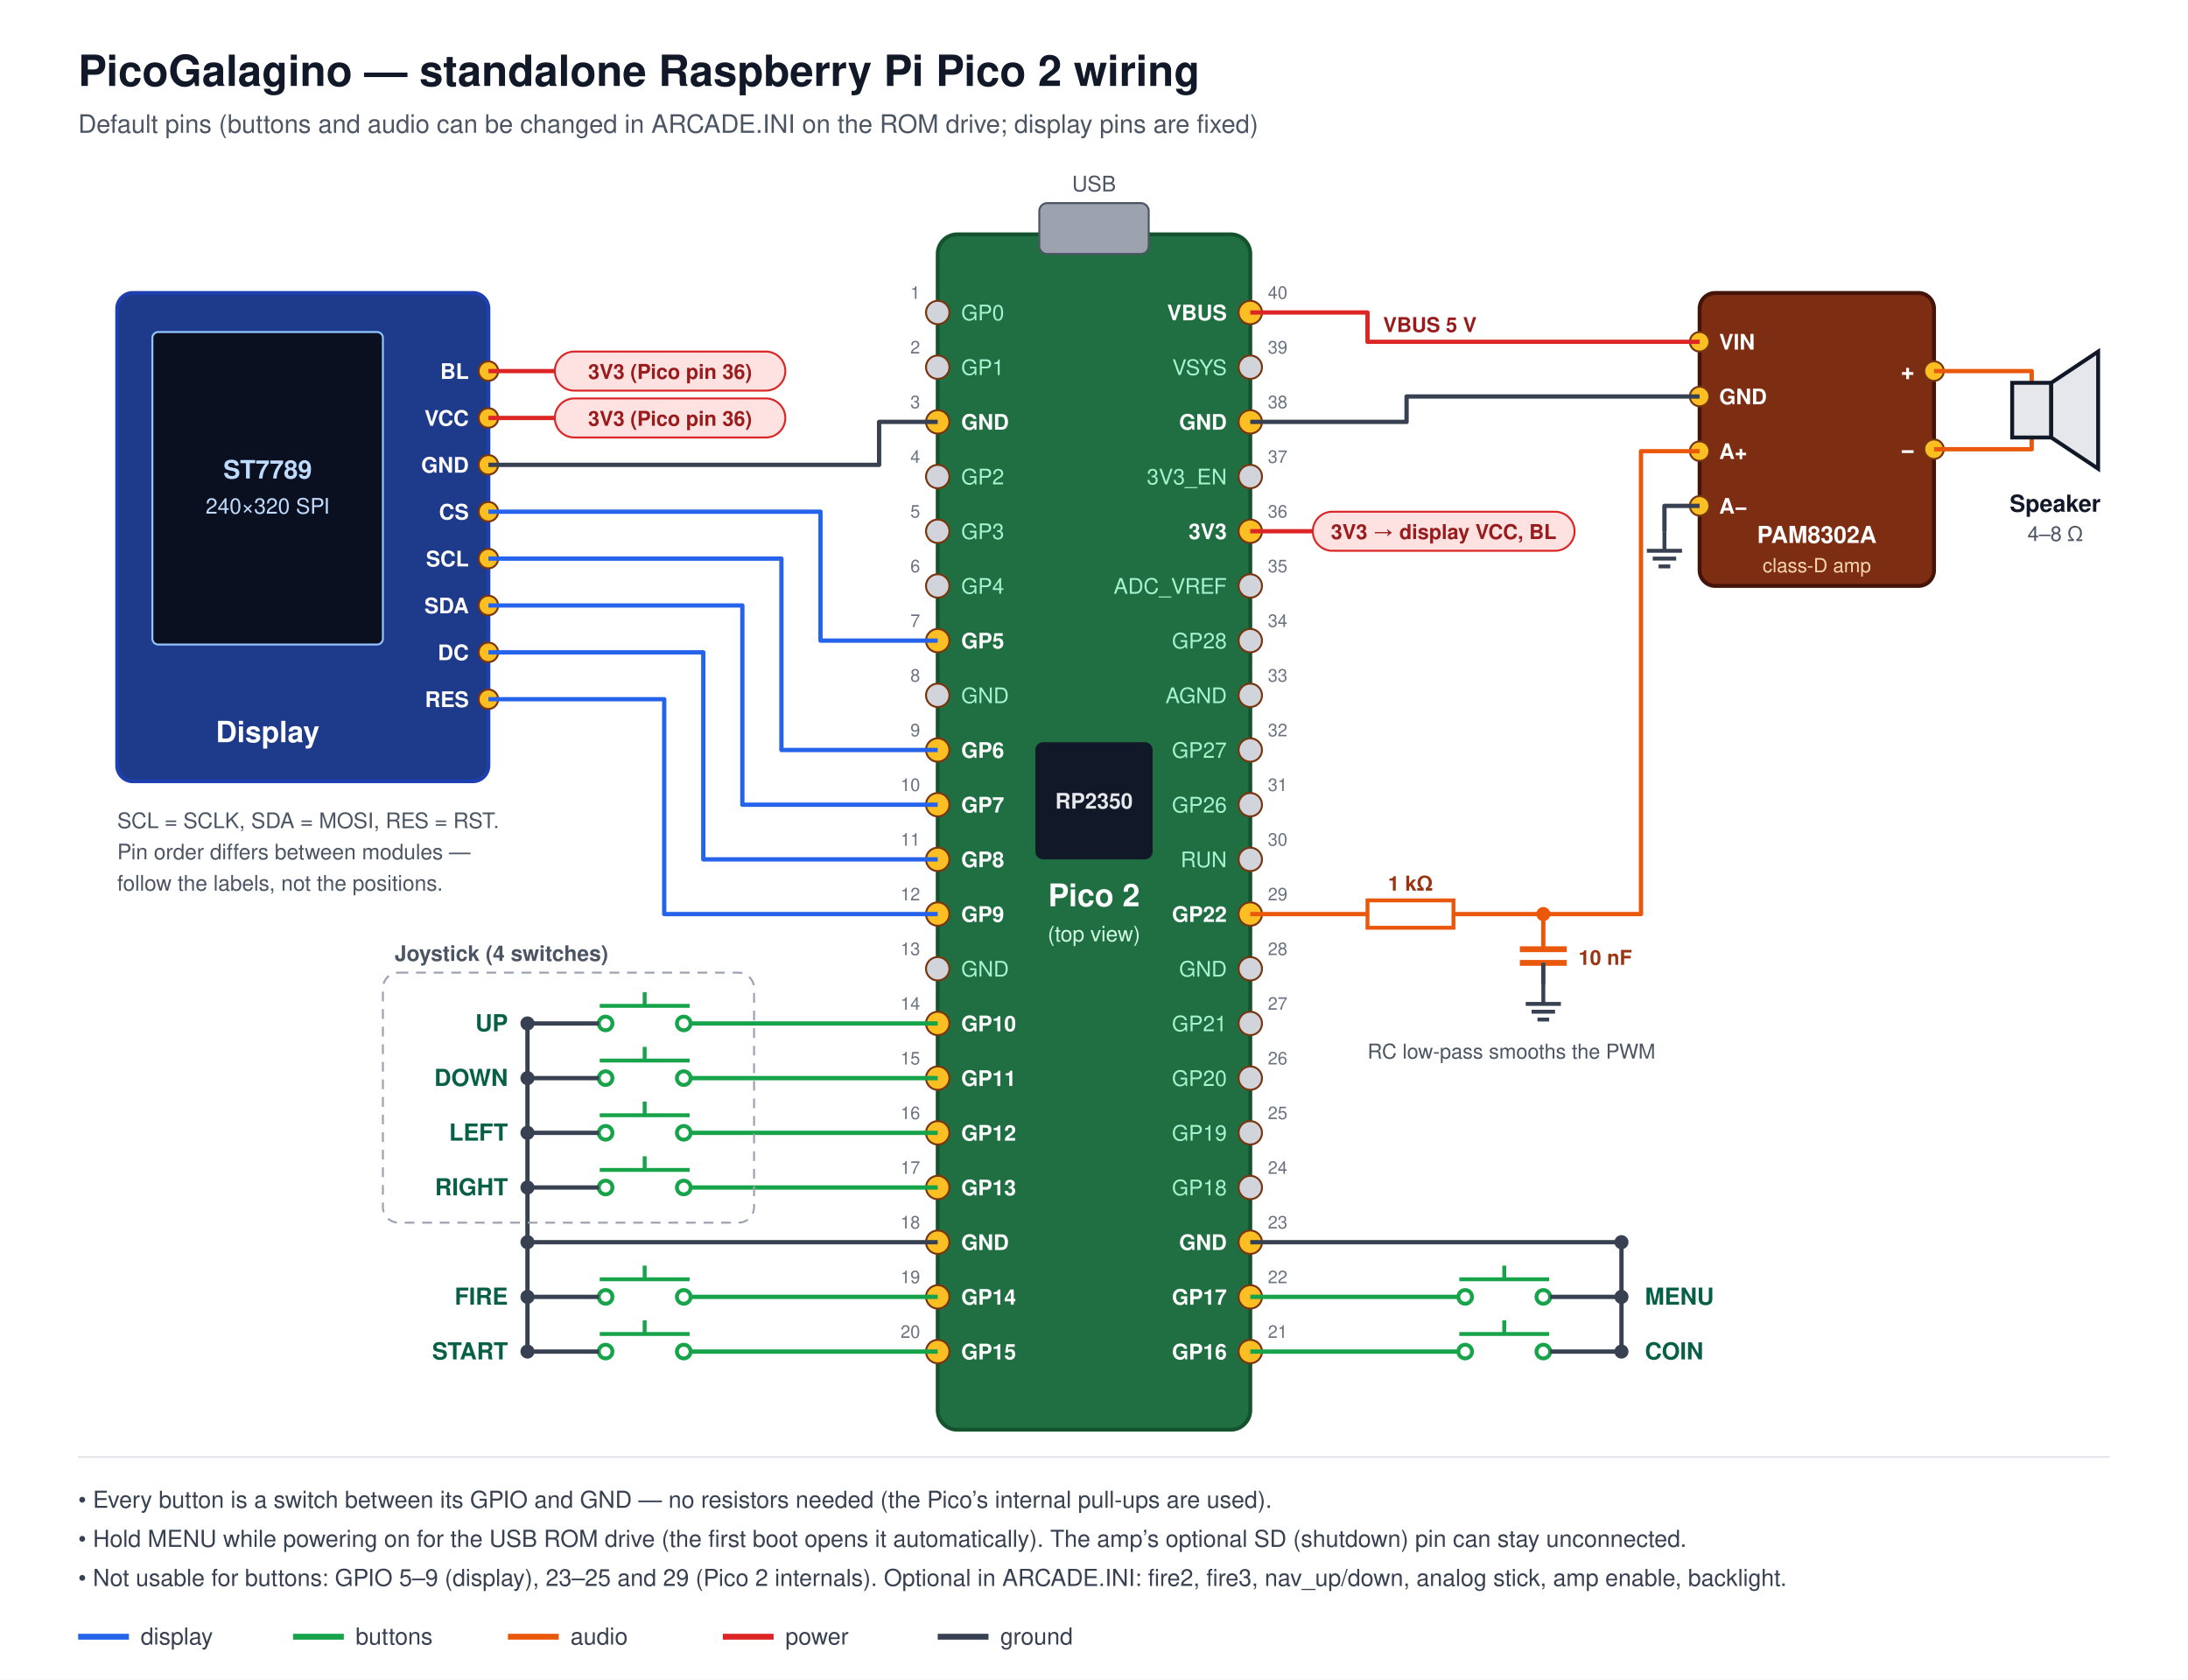
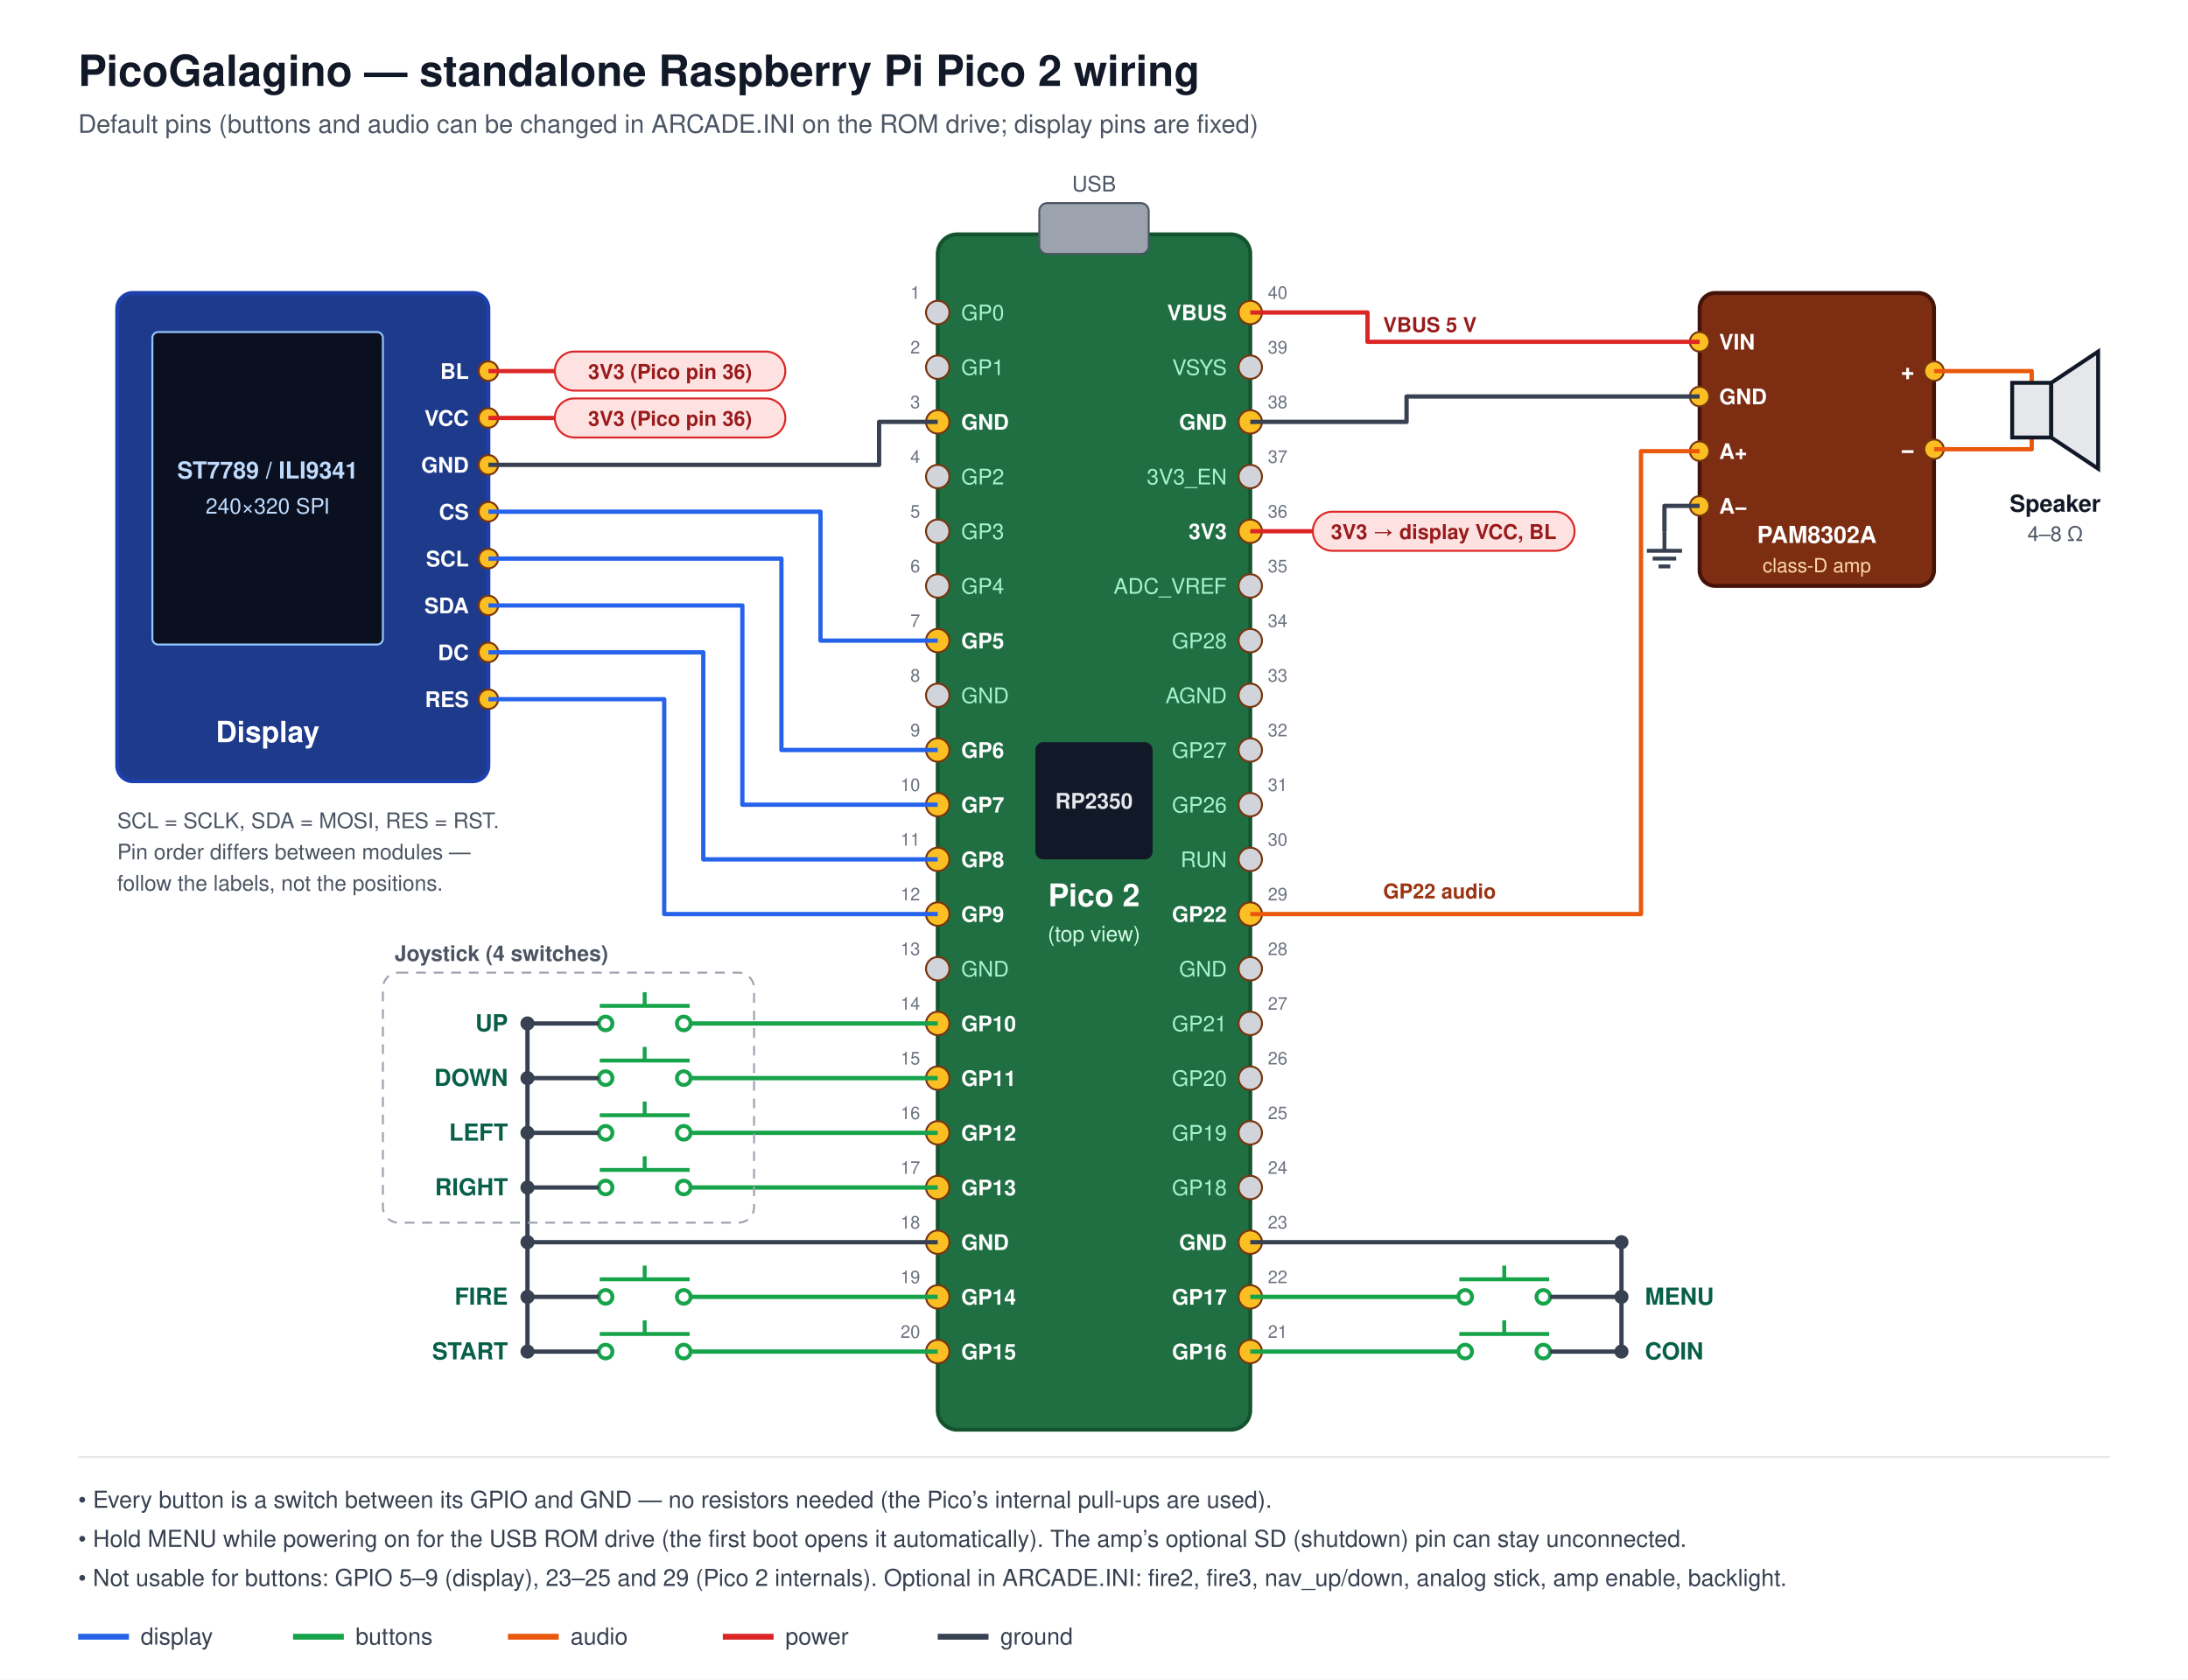
<svg xmlns="http://www.w3.org/2000/svg" viewBox="0 0 1120 860" width="1120" height="860" font-family="Segoe UI, Helvetica, Arial, sans-serif">
  <rect width="1120" height="860" fill="#ffffff" />
  <text x="40" y="44" font-size="22" text-anchor="start" fill="#111827" font-weight="700">PicoGalagino — standalone Raspberry Pi Pico 2 wiring</text>
  <text x="40" y="68" font-size="13" text-anchor="start" fill="#4b5563" font-weight="400">Default pins (buttons and audio can be changed in ARCADE.INI on the ROM drive; display pins are fixed)</text>
  <rect x="480" y="120" width="160" height="612" rx="10" fill="#1f6f43" stroke="#14532d" stroke-width="2" />
  <rect x="532" y="104" width="56" height="26" rx="4" fill="#9ca3af" stroke="#4b5563" />
  <text x="560" y="98" font-size="11" text-anchor="middle" fill="#4b5563" font-weight="400">USB</text>
  <rect x="530" y="380" width="60" height="60" rx="4" fill="#111827" />
  <text x="560" y="414" font-size="11" text-anchor="middle" fill="#e5e7eb" font-weight="600">RP2350</text>
  <text x="560" y="464" font-size="16" text-anchor="middle" fill="#ffffff" font-weight="700">Pico 2</text>
  <text x="560" y="482" font-size="11" text-anchor="middle" fill="#d1fae5" font-weight="400">(top view)</text>
  <circle cx="480" cy="160" r="6" fill="#d1d5db" stroke="#78350f" stroke-width="1" />
  <text x="492" y="164" font-size="11" text-anchor="start" fill="#a7f3d0" font-weight="400">GP0</text>
  <text x="471" y="153" font-size="9" text-anchor="end" fill="#6b7280" font-weight="400">1</text>
  <circle cx="480" cy="188" r="6" fill="#d1d5db" stroke="#78350f" stroke-width="1" />
  <text x="492" y="192" font-size="11" text-anchor="start" fill="#a7f3d0" font-weight="400">GP1</text>
  <text x="471" y="181" font-size="9" text-anchor="end" fill="#6b7280" font-weight="400">2</text>
  <circle cx="480" cy="216" r="6" fill="#fbbf24" stroke="#78350f" stroke-width="1" />
  <text x="492" y="220" font-size="11" text-anchor="start" fill="#ffffff" font-weight="600">GND</text>
  <text x="471" y="209" font-size="9" text-anchor="end" fill="#6b7280" font-weight="400">3</text>
  <circle cx="480" cy="244" r="6" fill="#d1d5db" stroke="#78350f" stroke-width="1" />
  <text x="492" y="248" font-size="11" text-anchor="start" fill="#a7f3d0" font-weight="400">GP2</text>
  <text x="471" y="237" font-size="9" text-anchor="end" fill="#6b7280" font-weight="400">4</text>
  <circle cx="480" cy="272" r="6" fill="#d1d5db" stroke="#78350f" stroke-width="1" />
  <text x="492" y="276" font-size="11" text-anchor="start" fill="#a7f3d0" font-weight="400">GP3</text>
  <text x="471" y="265" font-size="9" text-anchor="end" fill="#6b7280" font-weight="400">5</text>
  <circle cx="480" cy="300" r="6" fill="#d1d5db" stroke="#78350f" stroke-width="1" />
  <text x="492" y="304" font-size="11" text-anchor="start" fill="#a7f3d0" font-weight="400">GP4</text>
  <text x="471" y="293" font-size="9" text-anchor="end" fill="#6b7280" font-weight="400">6</text>
  <circle cx="480" cy="328" r="6" fill="#fbbf24" stroke="#78350f" stroke-width="1" />
  <text x="492" y="332" font-size="11" text-anchor="start" fill="#ffffff" font-weight="600">GP5</text>
  <text x="471" y="321" font-size="9" text-anchor="end" fill="#6b7280" font-weight="400">7</text>
  <circle cx="480" cy="356" r="6" fill="#d1d5db" stroke="#78350f" stroke-width="1" />
  <text x="492" y="360" font-size="11" text-anchor="start" fill="#a7f3d0" font-weight="400">GND</text>
  <text x="471" y="349" font-size="9" text-anchor="end" fill="#6b7280" font-weight="400">8</text>
  <circle cx="480" cy="384" r="6" fill="#fbbf24" stroke="#78350f" stroke-width="1" />
  <text x="492" y="388" font-size="11" text-anchor="start" fill="#ffffff" font-weight="600">GP6</text>
  <text x="471" y="377" font-size="9" text-anchor="end" fill="#6b7280" font-weight="400">9</text>
  <circle cx="480" cy="412" r="6" fill="#fbbf24" stroke="#78350f" stroke-width="1" />
  <text x="492" y="416" font-size="11" text-anchor="start" fill="#ffffff" font-weight="600">GP7</text>
  <text x="471" y="405" font-size="9" text-anchor="end" fill="#6b7280" font-weight="400">10</text>
  <circle cx="480" cy="440" r="6" fill="#fbbf24" stroke="#78350f" stroke-width="1" />
  <text x="492" y="444" font-size="11" text-anchor="start" fill="#ffffff" font-weight="600">GP8</text>
  <text x="471" y="433" font-size="9" text-anchor="end" fill="#6b7280" font-weight="400">11</text>
  <circle cx="480" cy="468" r="6" fill="#fbbf24" stroke="#78350f" stroke-width="1" />
  <text x="492" y="472" font-size="11" text-anchor="start" fill="#ffffff" font-weight="600">GP9</text>
  <text x="471" y="461" font-size="9" text-anchor="end" fill="#6b7280" font-weight="400">12</text>
  <circle cx="480" cy="496" r="6" fill="#d1d5db" stroke="#78350f" stroke-width="1" />
  <text x="492" y="500" font-size="11" text-anchor="start" fill="#a7f3d0" font-weight="400">GND</text>
  <text x="471" y="489" font-size="9" text-anchor="end" fill="#6b7280" font-weight="400">13</text>
  <circle cx="480" cy="524" r="6" fill="#fbbf24" stroke="#78350f" stroke-width="1" />
  <text x="492" y="528" font-size="11" text-anchor="start" fill="#ffffff" font-weight="600">GP10</text>
  <text x="471" y="517" font-size="9" text-anchor="end" fill="#6b7280" font-weight="400">14</text>
  <circle cx="480" cy="552" r="6" fill="#fbbf24" stroke="#78350f" stroke-width="1" />
  <text x="492" y="556" font-size="11" text-anchor="start" fill="#ffffff" font-weight="600">GP11</text>
  <text x="471" y="545" font-size="9" text-anchor="end" fill="#6b7280" font-weight="400">15</text>
  <circle cx="480" cy="580" r="6" fill="#fbbf24" stroke="#78350f" stroke-width="1" />
  <text x="492" y="584" font-size="11" text-anchor="start" fill="#ffffff" font-weight="600">GP12</text>
  <text x="471" y="573" font-size="9" text-anchor="end" fill="#6b7280" font-weight="400">16</text>
  <circle cx="480" cy="608" r="6" fill="#fbbf24" stroke="#78350f" stroke-width="1" />
  <text x="492" y="612" font-size="11" text-anchor="start" fill="#ffffff" font-weight="600">GP13</text>
  <text x="471" y="601" font-size="9" text-anchor="end" fill="#6b7280" font-weight="400">17</text>
  <circle cx="480" cy="636" r="6" fill="#fbbf24" stroke="#78350f" stroke-width="1" />
  <text x="492" y="640" font-size="11" text-anchor="start" fill="#ffffff" font-weight="600">GND</text>
  <text x="471" y="629" font-size="9" text-anchor="end" fill="#6b7280" font-weight="400">18</text>
  <circle cx="480" cy="664" r="6" fill="#fbbf24" stroke="#78350f" stroke-width="1" />
  <text x="492" y="668" font-size="11" text-anchor="start" fill="#ffffff" font-weight="600">GP14</text>
  <text x="471" y="657" font-size="9" text-anchor="end" fill="#6b7280" font-weight="400">19</text>
  <circle cx="480" cy="692" r="6" fill="#fbbf24" stroke="#78350f" stroke-width="1" />
  <text x="492" y="696" font-size="11" text-anchor="start" fill="#ffffff" font-weight="600">GP15</text>
  <text x="471" y="685" font-size="9" text-anchor="end" fill="#6b7280" font-weight="400">20</text>
  <circle cx="640" cy="160" r="6" fill="#fbbf24" stroke="#78350f" stroke-width="1" />
  <text x="628" y="164" font-size="11" text-anchor="end" fill="#ffffff" font-weight="600">VBUS</text>
  <text x="649" y="153" font-size="9" text-anchor="start" fill="#6b7280" font-weight="400">40</text>
  <circle cx="640" cy="188" r="6" fill="#d1d5db" stroke="#78350f" stroke-width="1" />
  <text x="628" y="192" font-size="11" text-anchor="end" fill="#a7f3d0" font-weight="400">VSYS</text>
  <text x="649" y="181" font-size="9" text-anchor="start" fill="#6b7280" font-weight="400">39</text>
  <circle cx="640" cy="216" r="6" fill="#fbbf24" stroke="#78350f" stroke-width="1" />
  <text x="628" y="220" font-size="11" text-anchor="end" fill="#ffffff" font-weight="600">GND</text>
  <text x="649" y="209" font-size="9" text-anchor="start" fill="#6b7280" font-weight="400">38</text>
  <circle cx="640" cy="244" r="6" fill="#d1d5db" stroke="#78350f" stroke-width="1" />
  <text x="628" y="248" font-size="11" text-anchor="end" fill="#a7f3d0" font-weight="400">3V3_EN</text>
  <text x="649" y="237" font-size="9" text-anchor="start" fill="#6b7280" font-weight="400">37</text>
  <circle cx="640" cy="272" r="6" fill="#fbbf24" stroke="#78350f" stroke-width="1" />
  <text x="628" y="276" font-size="11" text-anchor="end" fill="#ffffff" font-weight="600">3V3</text>
  <text x="649" y="265" font-size="9" text-anchor="start" fill="#6b7280" font-weight="400">36</text>
  <circle cx="640" cy="300" r="6" fill="#d1d5db" stroke="#78350f" stroke-width="1" />
  <text x="628" y="304" font-size="11" text-anchor="end" fill="#a7f3d0" font-weight="400">ADC_VREF</text>
  <text x="649" y="293" font-size="9" text-anchor="start" fill="#6b7280" font-weight="400">35</text>
  <circle cx="640" cy="328" r="6" fill="#d1d5db" stroke="#78350f" stroke-width="1" />
  <text x="628" y="332" font-size="11" text-anchor="end" fill="#a7f3d0" font-weight="400">GP28</text>
  <text x="649" y="321" font-size="9" text-anchor="start" fill="#6b7280" font-weight="400">34</text>
  <circle cx="640" cy="356" r="6" fill="#d1d5db" stroke="#78350f" stroke-width="1" />
  <text x="628" y="360" font-size="11" text-anchor="end" fill="#a7f3d0" font-weight="400">AGND</text>
  <text x="649" y="349" font-size="9" text-anchor="start" fill="#6b7280" font-weight="400">33</text>
  <circle cx="640" cy="384" r="6" fill="#d1d5db" stroke="#78350f" stroke-width="1" />
  <text x="628" y="388" font-size="11" text-anchor="end" fill="#a7f3d0" font-weight="400">GP27</text>
  <text x="649" y="377" font-size="9" text-anchor="start" fill="#6b7280" font-weight="400">32</text>
  <circle cx="640" cy="412" r="6" fill="#d1d5db" stroke="#78350f" stroke-width="1" />
  <text x="628" y="416" font-size="11" text-anchor="end" fill="#a7f3d0" font-weight="400">GP26</text>
  <text x="649" y="405" font-size="9" text-anchor="start" fill="#6b7280" font-weight="400">31</text>
  <circle cx="640" cy="440" r="6" fill="#d1d5db" stroke="#78350f" stroke-width="1" />
  <text x="628" y="444" font-size="11" text-anchor="end" fill="#a7f3d0" font-weight="400">RUN</text>
  <text x="649" y="433" font-size="9" text-anchor="start" fill="#6b7280" font-weight="400">30</text>
  <circle cx="640" cy="468" r="6" fill="#fbbf24" stroke="#78350f" stroke-width="1" />
  <text x="628" y="472" font-size="11" text-anchor="end" fill="#ffffff" font-weight="600">GP22</text>
  <text x="649" y="461" font-size="9" text-anchor="start" fill="#6b7280" font-weight="400">29</text>
  <circle cx="640" cy="496" r="6" fill="#d1d5db" stroke="#78350f" stroke-width="1" />
  <text x="628" y="500" font-size="11" text-anchor="end" fill="#a7f3d0" font-weight="400">GND</text>
  <text x="649" y="489" font-size="9" text-anchor="start" fill="#6b7280" font-weight="400">28</text>
  <circle cx="640" cy="524" r="6" fill="#d1d5db" stroke="#78350f" stroke-width="1" />
  <text x="628" y="528" font-size="11" text-anchor="end" fill="#a7f3d0" font-weight="400">GP21</text>
  <text x="649" y="517" font-size="9" text-anchor="start" fill="#6b7280" font-weight="400">27</text>
  <circle cx="640" cy="552" r="6" fill="#d1d5db" stroke="#78350f" stroke-width="1" />
  <text x="628" y="556" font-size="11" text-anchor="end" fill="#a7f3d0" font-weight="400">GP20</text>
  <text x="649" y="545" font-size="9" text-anchor="start" fill="#6b7280" font-weight="400">26</text>
  <circle cx="640" cy="580" r="6" fill="#d1d5db" stroke="#78350f" stroke-width="1" />
  <text x="628" y="584" font-size="11" text-anchor="end" fill="#a7f3d0" font-weight="400">GP19</text>
  <text x="649" y="573" font-size="9" text-anchor="start" fill="#6b7280" font-weight="400">25</text>
  <circle cx="640" cy="608" r="6" fill="#d1d5db" stroke="#78350f" stroke-width="1" />
  <text x="628" y="612" font-size="11" text-anchor="end" fill="#a7f3d0" font-weight="400">GP18</text>
  <text x="649" y="601" font-size="9" text-anchor="start" fill="#6b7280" font-weight="400">24</text>
  <circle cx="640" cy="636" r="6" fill="#fbbf24" stroke="#78350f" stroke-width="1" />
  <text x="628" y="640" font-size="11" text-anchor="end" fill="#ffffff" font-weight="600">GND</text>
  <text x="649" y="629" font-size="9" text-anchor="start" fill="#6b7280" font-weight="400">23</text>
  <circle cx="640" cy="664" r="6" fill="#fbbf24" stroke="#78350f" stroke-width="1" />
  <text x="628" y="668" font-size="11" text-anchor="end" fill="#ffffff" font-weight="600">GP17</text>
  <text x="649" y="657" font-size="9" text-anchor="start" fill="#6b7280" font-weight="400">22</text>
  <circle cx="640" cy="692" r="6" fill="#fbbf24" stroke="#78350f" stroke-width="1" />
  <text x="628" y="696" font-size="11" text-anchor="end" fill="#ffffff" font-weight="600">GP16</text>
  <text x="649" y="685" font-size="9" text-anchor="start" fill="#6b7280" font-weight="400">21</text>
  <rect x="60" y="150" width="190" height="250" rx="8" fill="#1e3a8a" stroke="#1e40af" stroke-width="2" />
  <rect x="78" y="170" width="118" height="160" rx="3" fill="#0b1020" stroke="#93c5fd" />
-   <text x="137" y="245" font-size="13" text-anchor="middle" fill="#bfdbfe" font-weight="700">ST7789</text>
+   <text x="137" y="245" font-size="12" text-anchor="middle" fill="#bfdbfe" font-weight="700">ST7789 / ILI9341</text>
  <text x="137" y="263" font-size="11" text-anchor="middle" fill="#bfdbfe" font-weight="400">240×320 SPI</text>
  <text x="137" y="380" font-size="15" text-anchor="middle" fill="#ffffff" font-weight="700">Display</text>
  <circle cx="250" cy="190" r="5" fill="#fbbf24" stroke="#78350f" />
  <text x="240" y="194" font-size="11" text-anchor="end" fill="#ffffff" font-weight="600">BL</text>
  <polyline points="250,190 284,190" fill="none" stroke="#dc2626" stroke-width="2.2" stroke-linejoin="round" />
  <rect x="284" y="180" width="118" height="20" rx="10" fill="#fee2e2" stroke="#dc2626" />
  <text x="343" y="194" font-size="10.5" text-anchor="middle" fill="#991b1b" font-weight="600">3V3 (Pico pin 36)</text>
  <circle cx="250" cy="214" r="5" fill="#fbbf24" stroke="#78350f" />
  <text x="240" y="218" font-size="11" text-anchor="end" fill="#ffffff" font-weight="600">VCC</text>
  <polyline points="250,214 284,214" fill="none" stroke="#dc2626" stroke-width="2.2" stroke-linejoin="round" />
  <rect x="284" y="204" width="118" height="20" rx="10" fill="#fee2e2" stroke="#dc2626" />
  <text x="343" y="218" font-size="10.5" text-anchor="middle" fill="#991b1b" font-weight="600">3V3 (Pico pin 36)</text>
  <circle cx="250" cy="238" r="5" fill="#fbbf24" stroke="#78350f" />
  <text x="240" y="242" font-size="11" text-anchor="end" fill="#ffffff" font-weight="600">GND</text>
  <polyline points="250,238 450,238 450,216 480,216" fill="none" stroke="#374151" stroke-width="2.2" stroke-linejoin="round" />
  <circle cx="250" cy="262" r="5" fill="#fbbf24" stroke="#78350f" />
  <text x="240" y="266" font-size="11" text-anchor="end" fill="#ffffff" font-weight="600">CS</text>
  <polyline points="250,262 420,262 420,328 480,328" fill="none" stroke="#2563eb" stroke-width="2.2" stroke-linejoin="round" />
  <circle cx="250" cy="286" r="5" fill="#fbbf24" stroke="#78350f" />
  <text x="240" y="290" font-size="11" text-anchor="end" fill="#ffffff" font-weight="600">SCL</text>
  <polyline points="250,286 400,286 400,384 480,384" fill="none" stroke="#2563eb" stroke-width="2.2" stroke-linejoin="round" />
  <circle cx="250" cy="310" r="5" fill="#fbbf24" stroke="#78350f" />
  <text x="240" y="314" font-size="11" text-anchor="end" fill="#ffffff" font-weight="600">SDA</text>
  <polyline points="250,310 380,310 380,412 480,412" fill="none" stroke="#2563eb" stroke-width="2.2" stroke-linejoin="round" />
  <circle cx="250" cy="334" r="5" fill="#fbbf24" stroke="#78350f" />
  <text x="240" y="338" font-size="11" text-anchor="end" fill="#ffffff" font-weight="600">DC</text>
  <polyline points="250,334 360,334 360,440 480,440" fill="none" stroke="#2563eb" stroke-width="2.2" stroke-linejoin="round" />
  <circle cx="250" cy="358" r="5" fill="#fbbf24" stroke="#78350f" />
  <text x="240" y="362" font-size="11" text-anchor="end" fill="#ffffff" font-weight="600">RES</text>
  <polyline points="250,358 340,358 340,468 480,468" fill="none" stroke="#2563eb" stroke-width="2.2" stroke-linejoin="round" />
  <text x="60" y="424" font-size="11" text-anchor="start" fill="#4b5563" font-weight="400">SCL = SCLK, SDA = MOSI, RES = RST.</text>
  <text x="60" y="440" font-size="11" text-anchor="start" fill="#4b5563" font-weight="400">Pin order differs between modules —</text>
  <text x="60" y="456" font-size="11" text-anchor="start" fill="#4b5563" font-weight="400">follow the labels, not the positions.</text>
  <polyline points="640,272 672,272" fill="none" stroke="#dc2626" stroke-width="2.2" stroke-linejoin="round" />
  <rect x="672" y="262" width="134" height="20" rx="10" fill="#fee2e2" stroke="#dc2626" />
  <text x="739" y="276" font-size="10.5" text-anchor="middle" fill="#991b1b" font-weight="600">3V3 → display VCC, BL</text>
  <g stroke="#16a34a" stroke-width="2" fill="#fff">
    <circle cx="310" cy="524" r="3.5" />
    <circle cx="350" cy="524" r="3.5" />
    <line x1="307" y1="515" x2="353" y2="515" />
    <line x1="330" y1="515" x2="330" y2="508" />
  </g>
  <text x="260" y="528" font-size="12" text-anchor="end" fill="#065f46" font-weight="600">UP</text>
  <polyline points="270,524 306.5,524" fill="none" stroke="#374151" stroke-width="2.2" stroke-linejoin="round" />
  <polyline points="353.5,524 480,524" fill="none" stroke="#16a34a" stroke-width="2.2" stroke-linejoin="round" />
  <g stroke="#16a34a" stroke-width="2" fill="#fff">
    <circle cx="310" cy="552" r="3.5" />
    <circle cx="350" cy="552" r="3.5" />
    <line x1="307" y1="543" x2="353" y2="543" />
    <line x1="330" y1="543" x2="330" y2="536" />
  </g>
  <text x="260" y="556" font-size="12" text-anchor="end" fill="#065f46" font-weight="600">DOWN</text>
  <polyline points="270,552 306.5,552" fill="none" stroke="#374151" stroke-width="2.2" stroke-linejoin="round" />
  <polyline points="353.5,552 480,552" fill="none" stroke="#16a34a" stroke-width="2.2" stroke-linejoin="round" />
  <g stroke="#16a34a" stroke-width="2" fill="#fff">
    <circle cx="310" cy="580" r="3.5" />
    <circle cx="350" cy="580" r="3.5" />
    <line x1="307" y1="571" x2="353" y2="571" />
    <line x1="330" y1="571" x2="330" y2="564" />
  </g>
  <text x="260" y="584" font-size="12" text-anchor="end" fill="#065f46" font-weight="600">LEFT</text>
  <polyline points="270,580 306.5,580" fill="none" stroke="#374151" stroke-width="2.2" stroke-linejoin="round" />
  <polyline points="353.5,580 480,580" fill="none" stroke="#16a34a" stroke-width="2.2" stroke-linejoin="round" />
  <g stroke="#16a34a" stroke-width="2" fill="#fff">
    <circle cx="310" cy="608" r="3.5" />
    <circle cx="350" cy="608" r="3.5" />
    <line x1="307" y1="599" x2="353" y2="599" />
    <line x1="330" y1="599" x2="330" y2="592" />
  </g>
  <text x="260" y="612" font-size="12" text-anchor="end" fill="#065f46" font-weight="600">RIGHT</text>
  <polyline points="270,608 306.5,608" fill="none" stroke="#374151" stroke-width="2.2" stroke-linejoin="round" />
  <polyline points="353.5,608 480,608" fill="none" stroke="#16a34a" stroke-width="2.2" stroke-linejoin="round" />
  <g stroke="#16a34a" stroke-width="2" fill="#fff">
    <circle cx="310" cy="664" r="3.5" />
    <circle cx="350" cy="664" r="3.5" />
    <line x1="307" y1="655" x2="353" y2="655" />
    <line x1="330" y1="655" x2="330" y2="648" />
  </g>
  <text x="260" y="668" font-size="12" text-anchor="end" fill="#065f46" font-weight="600">FIRE</text>
  <polyline points="270,664 306.5,664" fill="none" stroke="#374151" stroke-width="2.2" stroke-linejoin="round" />
  <polyline points="353.5,664 480,664" fill="none" stroke="#16a34a" stroke-width="2.2" stroke-linejoin="round" />
  <g stroke="#16a34a" stroke-width="2" fill="#fff">
    <circle cx="310" cy="692" r="3.5" />
    <circle cx="350" cy="692" r="3.5" />
    <line x1="307" y1="683" x2="353" y2="683" />
    <line x1="330" y1="683" x2="330" y2="676" />
  </g>
  <text x="260" y="696" font-size="12" text-anchor="end" fill="#065f46" font-weight="600">START</text>
  <polyline points="270,692 306.5,692" fill="none" stroke="#374151" stroke-width="2.2" stroke-linejoin="round" />
  <polyline points="353.5,692 480,692" fill="none" stroke="#16a34a" stroke-width="2.2" stroke-linejoin="round" />
  <polyline points="270,524 270,692" fill="none" stroke="#374151" stroke-width="2.2" stroke-linejoin="round" />
  <polyline points="270,636 480,636" fill="none" stroke="#374151" stroke-width="2.2" stroke-linejoin="round" />
  <circle cx="270" cy="524" r="3.6" fill="#374151" />
  <circle cx="270" cy="552" r="3.6" fill="#374151" />
  <circle cx="270" cy="580" r="3.6" fill="#374151" />
  <circle cx="270" cy="608" r="3.6" fill="#374151" />
  <circle cx="270" cy="664" r="3.6" fill="#374151" />
  <circle cx="270" cy="692" r="3.6" fill="#374151" />
  <circle cx="270" cy="636" r="3.6" fill="#374151" />
  <rect x="196" y="498" width="190" height="128" rx="8" fill="none" stroke="#9ca3af" stroke-dasharray="5,4" />
  <text x="202" y="492" font-size="11" text-anchor="start" fill="#4b5563" font-weight="600">Joystick (4 switches)</text>
  <polyline points="640,664 746.5,664" fill="none" stroke="#16a34a" stroke-width="2.2" stroke-linejoin="round" />
  <g stroke="#16a34a" stroke-width="2" fill="#fff">
    <circle cx="750" cy="664" r="3.5" />
    <circle cx="790" cy="664" r="3.5" />
    <line x1="747" y1="655" x2="793" y2="655" />
    <line x1="770" y1="655" x2="770" y2="648" />
  </g>
  <text x="842" y="668" font-size="12" text-anchor="start" fill="#065f46" font-weight="600">MENU</text>
  <polyline points="793.5,664 830,664" fill="none" stroke="#374151" stroke-width="2.2" stroke-linejoin="round" />
  <circle cx="830" cy="664" r="3.6" fill="#374151" />
  <polyline points="640,692 746.5,692" fill="none" stroke="#16a34a" stroke-width="2.2" stroke-linejoin="round" />
  <g stroke="#16a34a" stroke-width="2" fill="#fff">
    <circle cx="750" cy="692" r="3.5" />
    <circle cx="790" cy="692" r="3.5" />
    <line x1="747" y1="683" x2="793" y2="683" />
    <line x1="770" y1="683" x2="770" y2="676" />
  </g>
  <text x="842" y="696" font-size="12" text-anchor="start" fill="#065f46" font-weight="600">COIN</text>
  <polyline points="793.5,692 830,692" fill="none" stroke="#374151" stroke-width="2.2" stroke-linejoin="round" />
  <circle cx="830" cy="692" r="3.6" fill="#374151" />
  <polyline points="830,636 830,692" fill="none" stroke="#374151" stroke-width="2.2" stroke-linejoin="round" />
  <polyline points="640,636 830,636" fill="none" stroke="#374151" stroke-width="2.2" stroke-linejoin="round" />
  <circle cx="830" cy="636" r="3.6" fill="#374151" />
  <rect x="870" y="150" width="120" height="150" rx="8" fill="#7c2d12" stroke="#431407" stroke-width="2" />
  <text x="930" y="278" font-size="12" text-anchor="middle" fill="#ffffff" font-weight="700">PAM8302A</text>
  <text x="930" y="293" font-size="10" text-anchor="middle" fill="#fed7aa" font-weight="400">class-D amp</text>
  <circle cx="870" cy="175" r="5" fill="#fbbf24" stroke="#78350f" />
  <text x="880" y="179" font-size="11" text-anchor="start" fill="#ffffff" font-weight="600">VIN</text>
  <circle cx="870" cy="203" r="5" fill="#fbbf24" stroke="#78350f" />
  <text x="880" y="207" font-size="11" text-anchor="start" fill="#ffffff" font-weight="600">GND</text>
  <circle cx="870" cy="231" r="5" fill="#fbbf24" stroke="#78350f" />
  <text x="880" y="235" font-size="11" text-anchor="start" fill="#ffffff" font-weight="600">A+</text>
  <circle cx="870" cy="259" r="5" fill="#fbbf24" stroke="#78350f" />
  <text x="880" y="263" font-size="11" text-anchor="start" fill="#ffffff" font-weight="600">A−</text>
  <polyline points="640,160 700,160 700,175 870,175" fill="none" stroke="#dc2626" stroke-width="2.2" stroke-linejoin="round" />
  <text x="708" y="170" font-size="10.5" text-anchor="start" fill="#991b1b" font-weight="600">VBUS 5 V</text>
  <polyline points="640,216 720,216 720,203 870,203" fill="none" stroke="#374151" stroke-width="2.2" stroke-linejoin="round" />
  <polyline points="870,259 852,259 852,272" fill="none" stroke="#374151" stroke-width="2.2" stroke-linejoin="round" />
  <g stroke="#374151" stroke-width="2">
    <line x1="852" y1="272" x2="852" y2="282" />
    <line x1="843" y1="282" x2="861" y2="282" />
    <line x1="846" y1="286" x2="858" y2="286" />
    <line x1="849" y1="290" x2="855" y2="290" />
  </g>
-   <polyline points="640,468 700,468" fill="none" stroke="#ea580c" stroke-width="2.2" stroke-linejoin="round" />
-   <rect x="700" y="461" width="44" height="14" fill="#fff" stroke="#ea580c" stroke-width="2" />
-   <text x="722" y="456" font-size="10.5" text-anchor="middle" fill="#9a3412" font-weight="600">1 kΩ</text>
-   <polyline points="744,468 840,468 840,231 870,231" fill="none" stroke="#ea580c" stroke-width="2.2" stroke-linejoin="round" />
-   <circle cx="790" cy="468" r="3.6" fill="#ea580c" />
-   <polyline points="790,468 790,486" fill="none" stroke="#ea580c" stroke-width="2.2" stroke-linejoin="round" />
-   <g stroke="#ea580c" stroke-width="3">
-     <line x1="778" y1="486" x2="802" y2="486" />
-     <line x1="778" y1="493" x2="802" y2="493" />
-   </g>
-   <text x="808" y="494" font-size="10.5" text-anchor="start" fill="#9a3412" font-weight="600">10 nF</text>
-   <polyline points="790,493 790,504" fill="none" stroke="#374151" stroke-width="2.2" stroke-linejoin="round" />
-   <g stroke="#374151" stroke-width="2">
-     <line x1="790" y1="504" x2="790" y2="514" />
-     <line x1="781" y1="514" x2="799" y2="514" />
-     <line x1="784" y1="518" x2="796" y2="518" />
-     <line x1="787" y1="522" x2="793" y2="522" />
-   </g>
-   <text x="700" y="542" font-size="10.5" text-anchor="start" fill="#4b5563" font-weight="400">RC low-pass smooths the PWM</text>
+   <polyline points="640,468 840,468 840,231 870,231" fill="none" stroke="#ea580c" stroke-width="2.2" stroke-linejoin="round" />
+   <text x="708" y="460" font-size="10.5" text-anchor="start" fill="#9a3412" font-weight="600">GP22 audio</text>
  <circle cx="990" cy="190" r="5" fill="#fbbf24" stroke="#78350f" />
  <text x="980" y="194" font-size="12" text-anchor="end" fill="#ffffff" font-weight="700">+</text>
  <circle cx="990" cy="230" r="5" fill="#fbbf24" stroke="#78350f" />
  <text x="980" y="234" font-size="12" text-anchor="end" fill="#ffffff" font-weight="700">−</text>
  <polyline points="990,190 1040,190 1040,196" fill="none" stroke="#ea580c" stroke-width="2.2" stroke-linejoin="round" />
  <polyline points="990,230 1040,230 1040,224" fill="none" stroke="#ea580c" stroke-width="2.2" stroke-linejoin="round" />
  <g stroke="#111827" stroke-width="2" fill="#e5e7eb">
    <rect x="1030" y="196" width="20" height="28" />
    <polygon points="1050,196 1074,180 1074,240 1050,224" />
  </g>
  <text x="1052" y="262" font-size="12" text-anchor="middle" fill="#111827" font-weight="600">Speaker</text>
  <text x="1052" y="277" font-size="10.5" text-anchor="middle" fill="#4b5563" font-weight="400">4–8 Ω</text>
  <line x1="40" y1="746" x2="1080" y2="746" stroke="#e5e7eb" />
  <text x="40" y="772" font-size="12" text-anchor="start" fill="#374151" font-weight="400">• Every button is a switch between its GPIO and GND — no resistors needed (the Pico’s internal pull-ups are used).</text>
  <text x="40" y="792" font-size="12" text-anchor="start" fill="#374151" font-weight="400">• Hold MENU while powering on for the USB ROM drive (the first boot opens it automatically). The amp’s optional SD (shutdown) pin can stay unconnected.</text>
  <text x="40" y="812" font-size="12" text-anchor="start" fill="#374151" font-weight="400">• Not usable for buttons: GPIO 5–9 (display), 23–25 and 29 (Pico 2 internals). Optional in ARCADE.INI: fire2, fire3, nav_up/down, analog stick, amp enable, backlight.</text>
  <line x1="40" y1="838" x2="66" y2="838" stroke="#2563eb" stroke-width="3" />
  <text x="72" y="842" font-size="12" text-anchor="start" fill="#374151" font-weight="400">display</text>
  <line x1="150" y1="838" x2="176" y2="838" stroke="#16a34a" stroke-width="3" />
  <text x="182" y="842" font-size="12" text-anchor="start" fill="#374151" font-weight="400">buttons</text>
  <line x1="260" y1="838" x2="286" y2="838" stroke="#ea580c" stroke-width="3" />
  <text x="292" y="842" font-size="12" text-anchor="start" fill="#374151" font-weight="400">audio</text>
  <line x1="370" y1="838" x2="396" y2="838" stroke="#dc2626" stroke-width="3" />
  <text x="402" y="842" font-size="12" text-anchor="start" fill="#374151" font-weight="400">power</text>
  <line x1="480" y1="838" x2="506" y2="838" stroke="#374151" stroke-width="3" />
  <text x="512" y="842" font-size="12" text-anchor="start" fill="#374151" font-weight="400">ground</text>
</svg>
